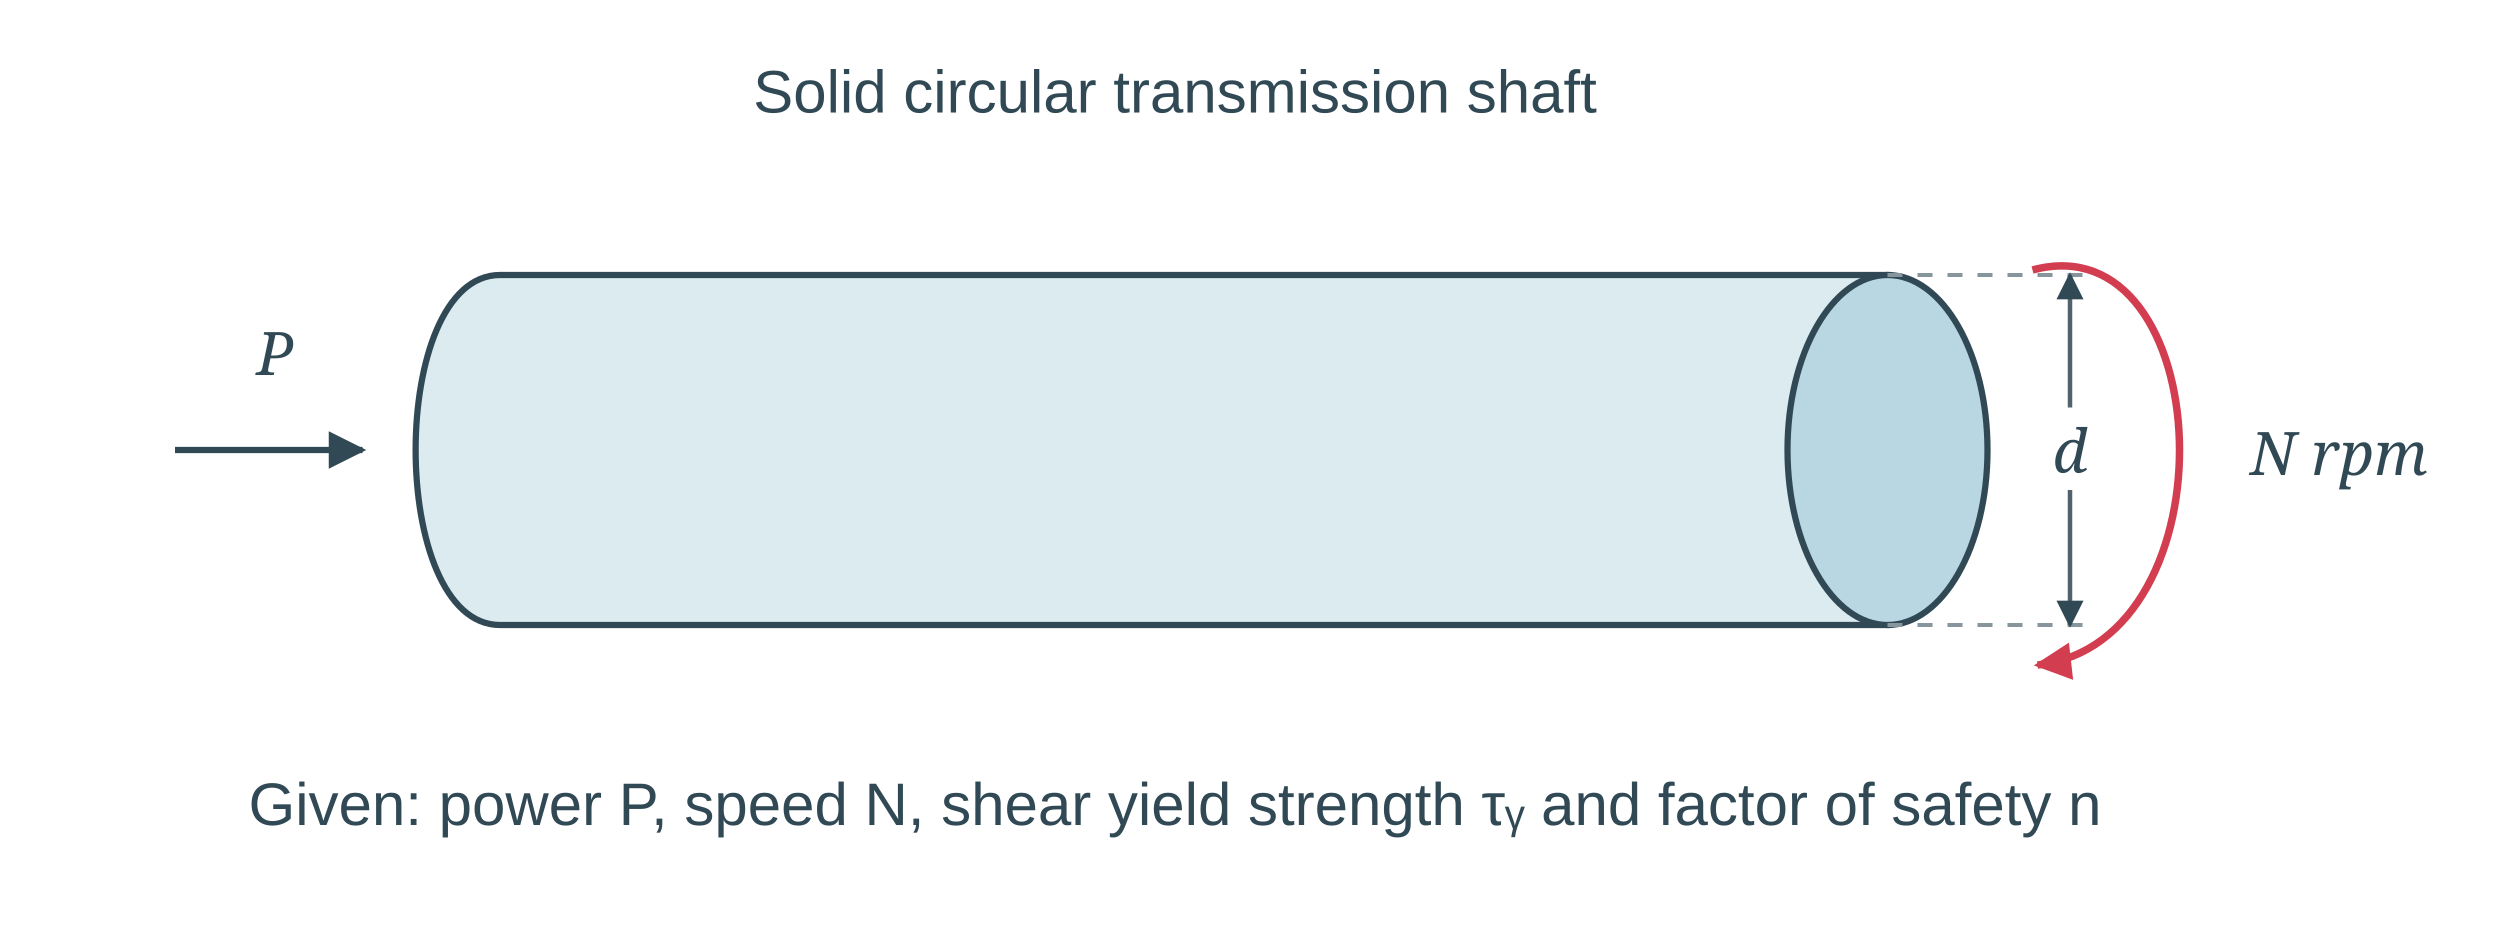
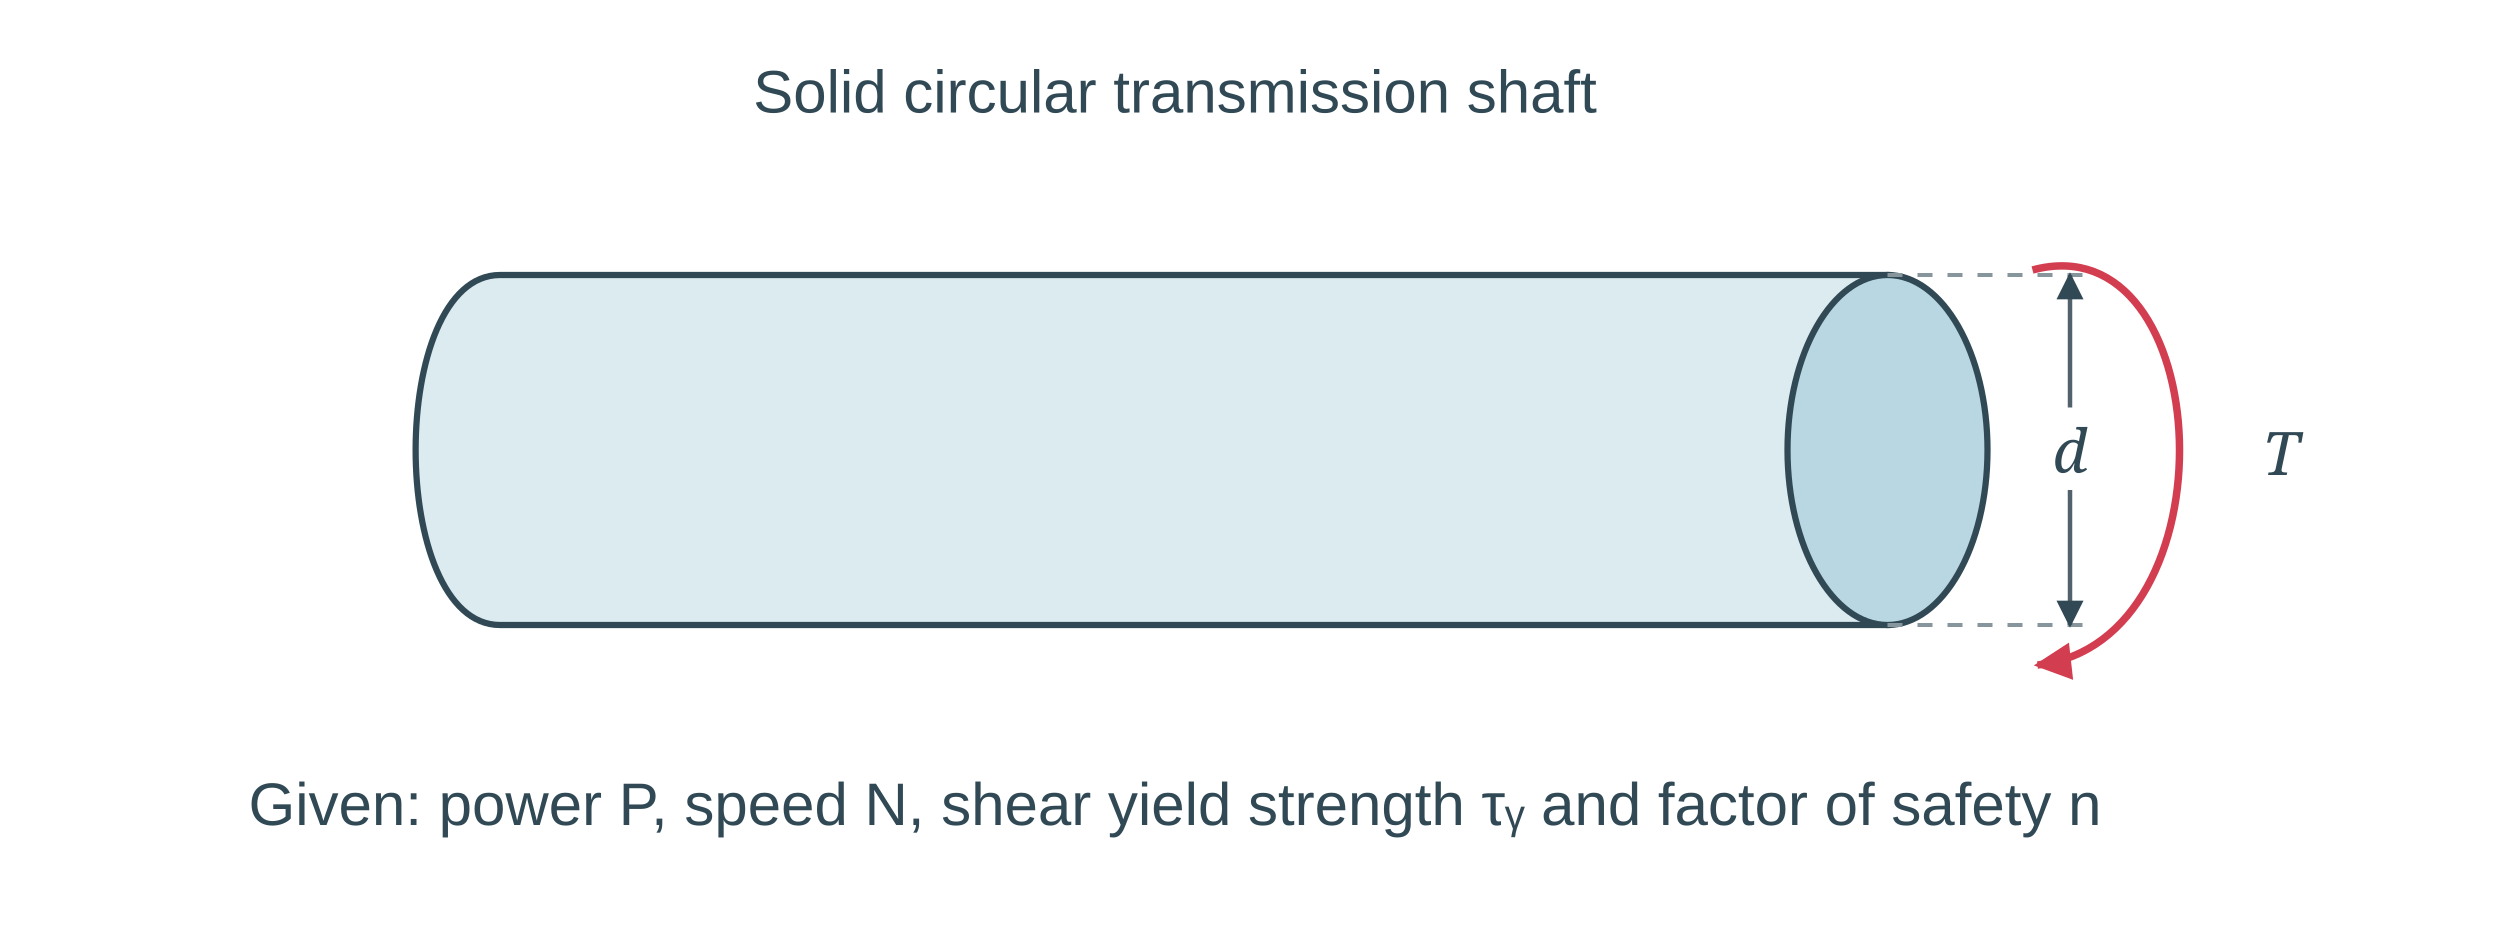
<svg xmlns="http://www.w3.org/2000/svg" viewBox="0 0 1000 370" role="img" aria-labelledby="title">
  <defs>
    <marker id="axis" viewBox="0 0 10 10" refX="9" refY="5" markerWidth="6" markerHeight="6" orient="auto-start-reverse">
      <path d="M0 0 L10 5 L0 10 Z" fill="#304955" />
    </marker>
    <marker id="red" viewBox="0 0 10 10" refX="9" refY="5" markerWidth="5" markerHeight="5" orient="auto">
      <path d="M0 0 L10 5 L0 10 Z" fill="#d33d50" />
    </marker>
  </defs>
  <style>text{font-family:Arial,Helvetica,sans-serif;font-size:24px;fill:#304955} .math{font-family:Georgia,serif;font-style:italic} .line{fill:none;stroke:#304955;stroke-width:2.5} .dim{fill:none;stroke:#52626c;stroke-width:1.8;marker-start:url(#axis);marker-end:url(#axis)} .red{fill:none;stroke:#d33d50;stroke-width:3;marker-end:url(#red)} .guide{fill:none;stroke:#87959c;stroke-width:1.6;stroke-dasharray:6 6}</style>
  <rect width="1000" height="370" fill="white" />
  <path d="M200 110 C155 110 155 250 200 250 H755 V110 Z" fill="#dcebf0" stroke="#304955" stroke-width="2.5" />
  <ellipse cx="755" cy="180" rx="40" ry="70" fill="#b9d7e2" stroke="#304955" stroke-width="2.5" />
  <path d="M813 108 C887 88 895 257 815 266" class="red" />
-   <text x="900" y="190" class="math">N rpm</text>
-   <path d="M70 180 H145" class="line" marker-end="url(#axis)" />
-   <text x="110" y="150" text-anchor="middle" class="math">P</text>
+   <text x="905" y="190" class="math" fill="#d33d50">T</text>
  <path d="M755 110 H836 M755 250 H836" class="guide" />
  <path d="M828 110 V250" class="dim" />
  <rect x="813" y="163" width="30" height="33" fill="white" />
  <text x="828" y="189" text-anchor="middle" class="math">d</text>
  <text x="470" y="45" text-anchor="middle">Solid circular transmission shaft</text>
  <text x="470" y="330" text-anchor="middle">Given: power P, speed N, shear yield strength τᵧ and factor of safety n</text>
</svg>
